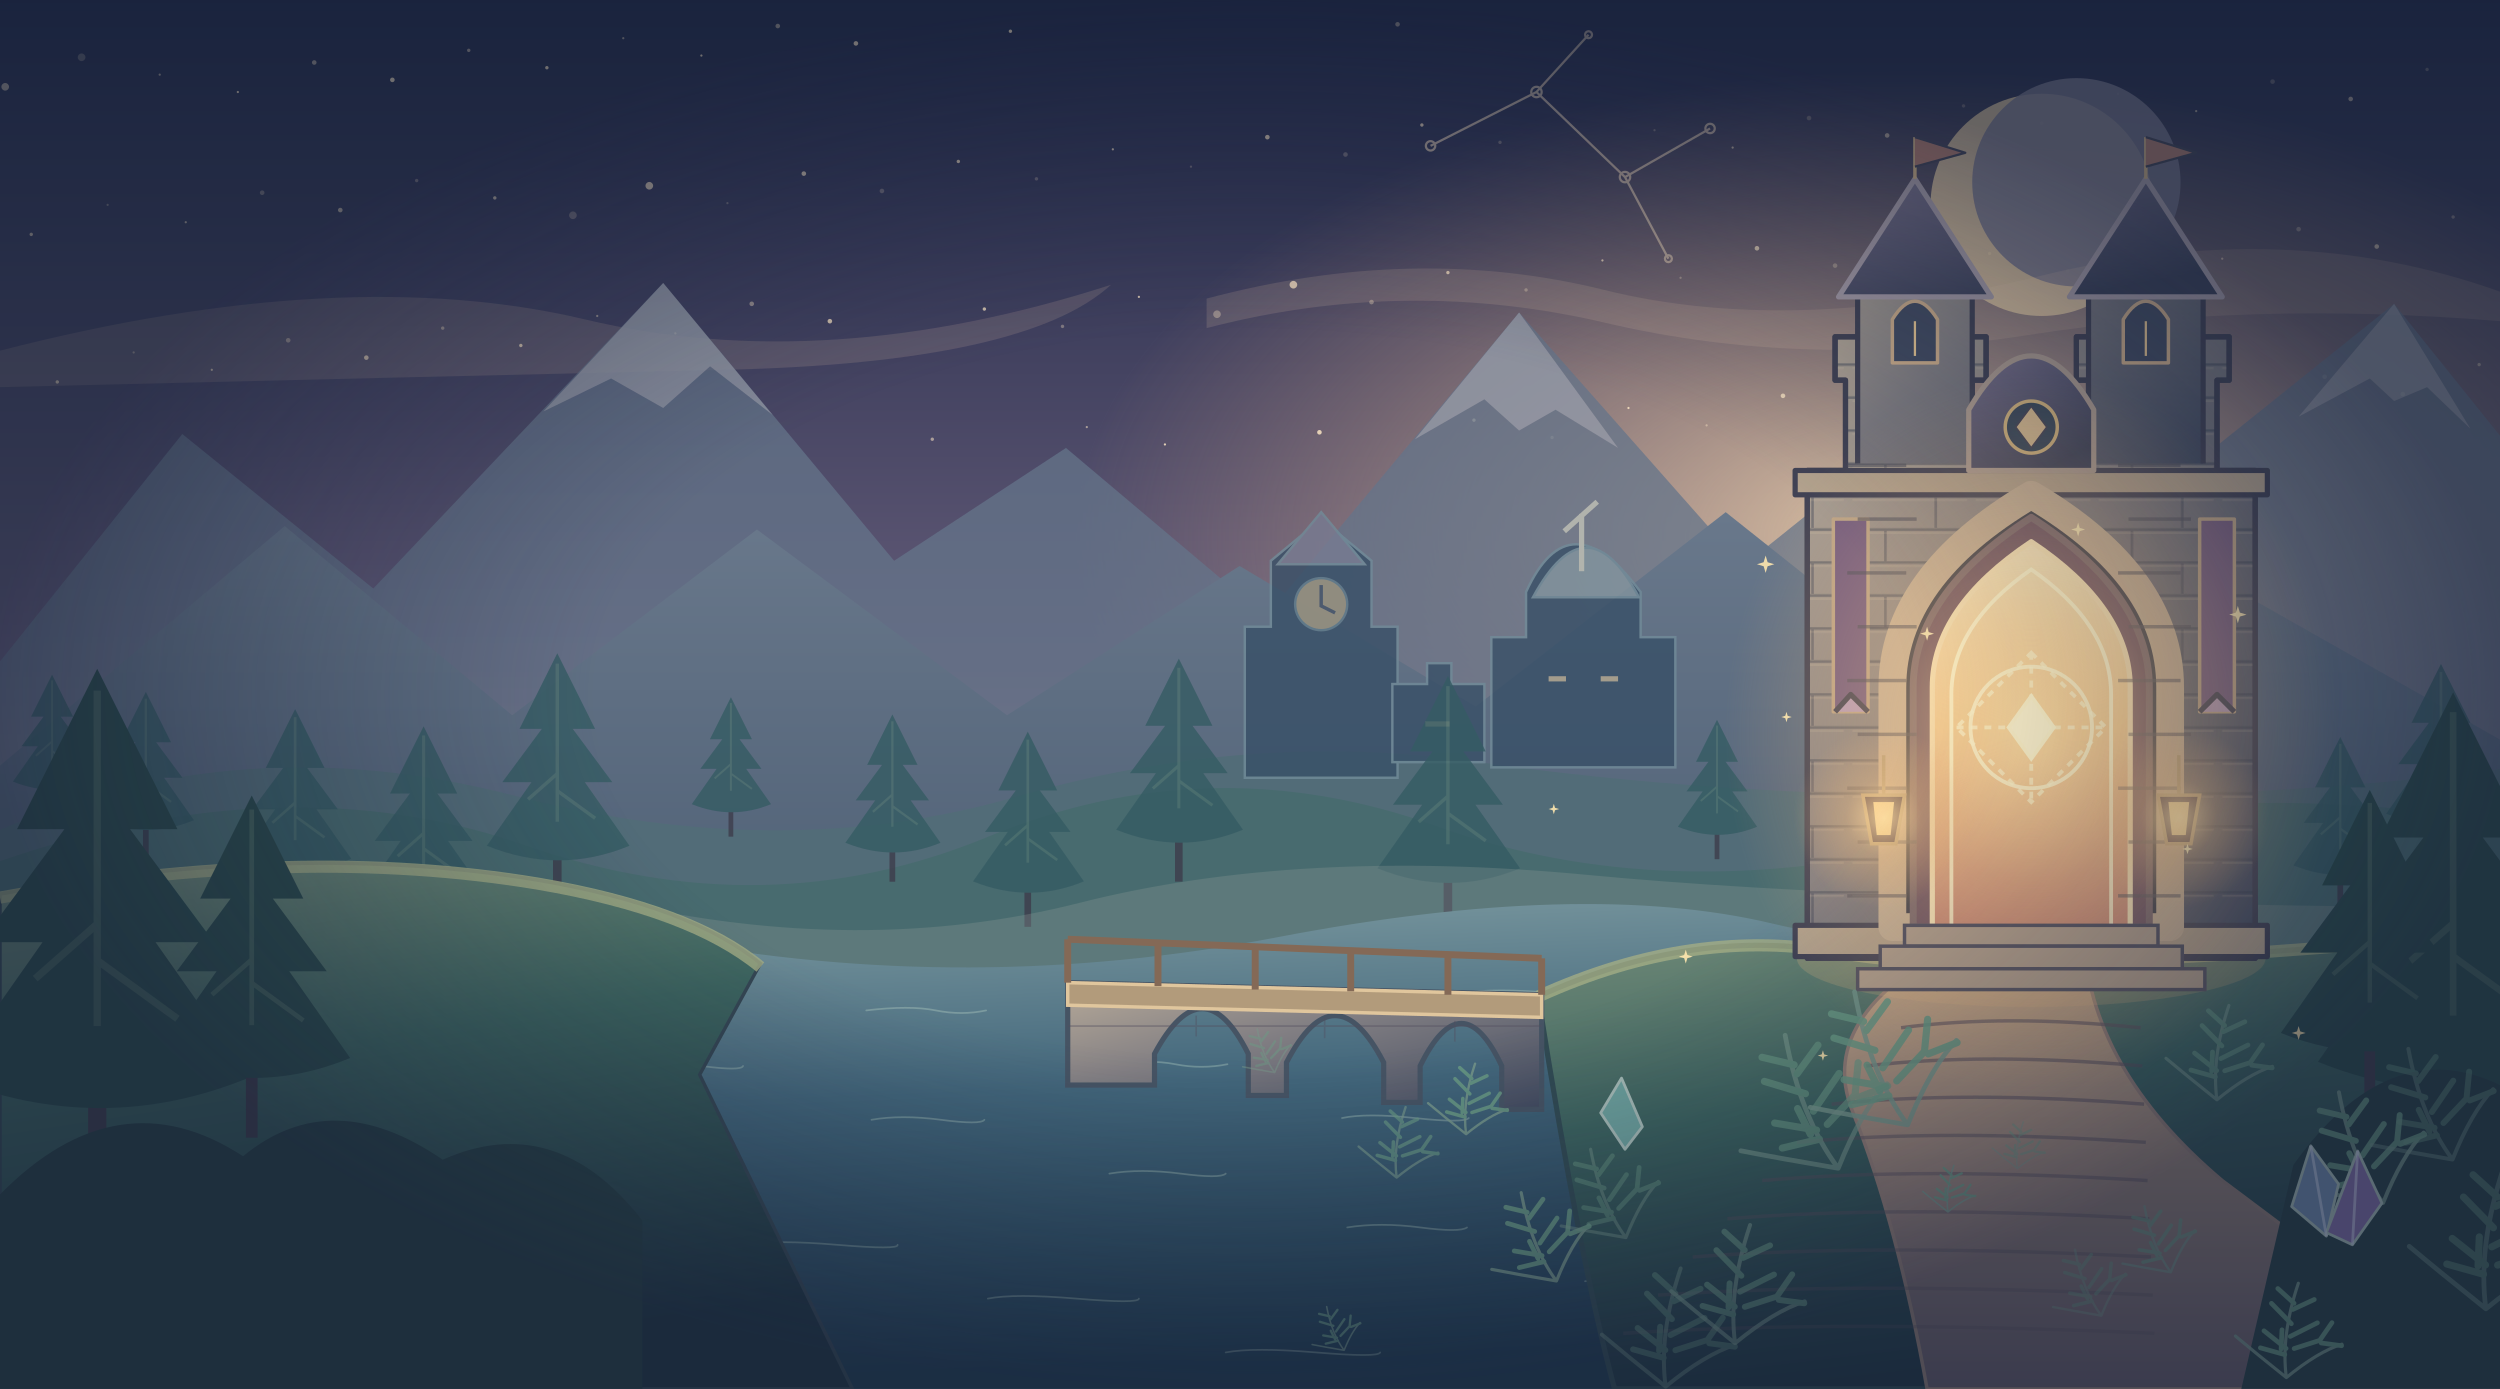
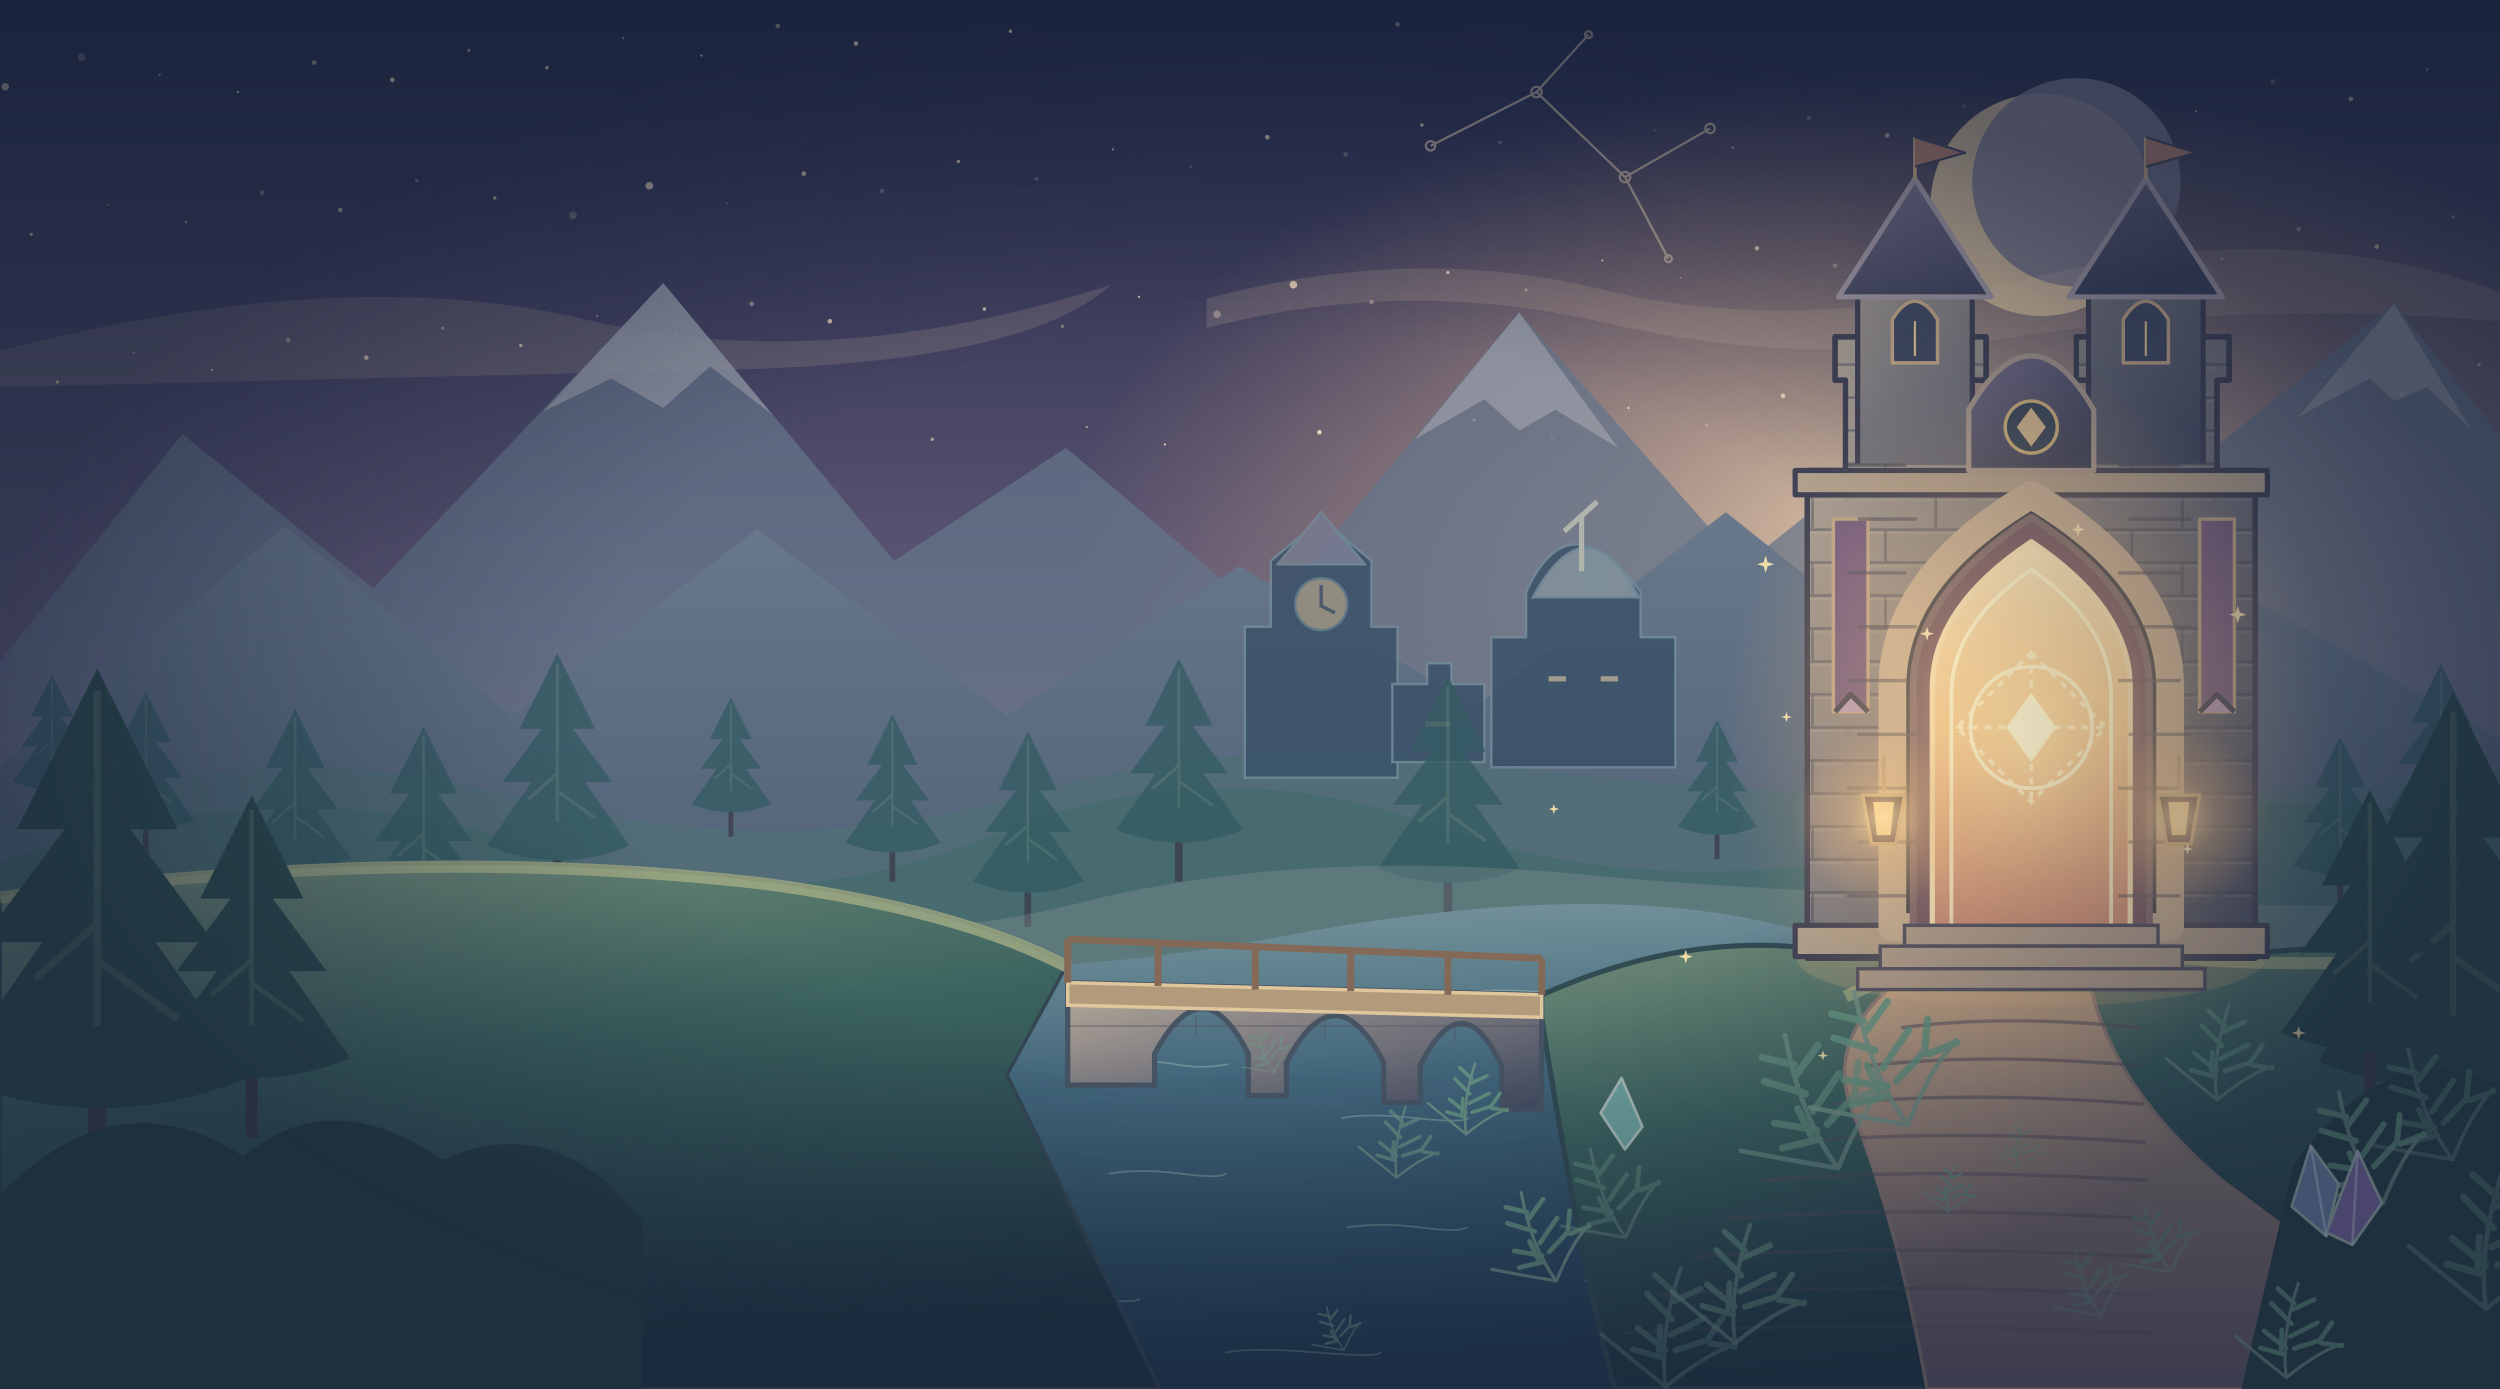
- <svg xmlns="http://www.w3.org/2000/svg" viewBox="0 0 1440 800">
+ <svg xmlns="http://www.w3.org/2000/svg" width="1440" height="800" viewBox="0 0 1440 800">
  <defs>
    <linearGradient id="sky" x2="0%" y2="100%">
      <stop stop-color="#1c2443" />
      <stop offset=".48" stop-color="#645c79" />
      <stop offset=".77" stop-color="#cc9582" />
      <stop offset="1" stop-color="#665670" />
    </linearGradient>
    <radialGradient id="dusk">
      <stop stop-color="#ffe1b3" stop-opacity=".8" />
      <stop offset="1" stop-color="#e7ad8a" stop-opacity="0" />
    </radialGradient>
    <linearGradient id="mountain" x2="0%" y2="100%">
      <stop stop-color="#69788b" />
      <stop offset="1" stop-color="#354961" />
    </linearGradient>
    <linearGradient id="river" x2="20%" y2="100%">
      <stop stop-color="#829fa4" />
      <stop offset=".45" stop-color="#42667b" />
      <stop offset="1" stop-color="#1f3b50" />
    </linearGradient>
    <linearGradient id="bank" x2="25%" y2="100%">
      <stop stop-color="#718a78" />
      <stop offset=".42" stop-color="#3c645f" />
      <stop offset="1" stop-color="#1e3441" />
    </linearGradient>
    <linearGradient id="stone" x2="100%" y2="100%">
      <stop stop-color="#b7aa99" />
      <stop offset=".42" stop-color="#827f83" />
      <stop offset="1" stop-color="#424b60" />
    </linearGradient>
    <linearGradient id="roof" x2="60%" y2="100%">
      <stop stop-color="#80768f" />
      <stop offset="1" stop-color="#3a4057" />
    </linearGradient>
    <linearGradient id="portal" x2="0%" y2="100%">
      <stop stop-color="#fff6cf" />
      <stop offset=".48" stop-color="#fbd397" />
      <stop offset="1" stop-color="#ca8575" />
    </linearGradient>
    <radialGradient id="glow">
      <stop stop-color="#ffdda1" stop-opacity=".85" />
      <stop offset=".42" stop-color="#efbe83" stop-opacity=".37" />
      <stop offset="1" stop-color="#f2b77a" stop-opacity="0" />
    </radialGradient>
    <linearGradient id="path" x2="0%" y2="100%">
      <stop stop-color="#d2b18b" />
      <stop offset="1" stop-color="#655967" />
    </linearGradient>
    <radialGradient id="vignette">
      <stop offset=".52" stop-color="#182239" stop-opacity="0" />
      <stop offset="1" stop-color="#182239" stop-opacity=".55" />
    </radialGradient>
    <pattern id="stonework" width="71" height="38" patternUnits="userSpaceOnUse">
      <path d="M0 1H71M0 20H71M21 1v19m29 0v18" fill="none" stroke="#343d50" stroke-opacity=".4" stroke-width="1.5" />
      <path d="M2 3h66M2 22h66" stroke="#e4cfb2" stroke-opacity=".16" />
    </pattern>
    <g id="pine">
      <path d="M0 9v109" stroke="#3d3c4b" stroke-width="5" />
      <path d="M0-28-22 16h13l-23 31h17l-26 37q42 17 83 0L16 47h16L9 16h13Z" fill="currentColor" />
      <path d="M0-22 0 70m0-28-17 15m17-5 22 16" fill="none" stroke="#a7bd9c" stroke-opacity=".19" stroke-width="2" />
    </g>
    <g id="fern" fill="none" stroke-linecap="round">
      <path d="M0 32Q-9 7-5-28M0 32Q16 12 30 4M0 32Q-22 21-37 13" stroke="#77988a" stroke-width="2" />
      <path d="M-5-15l-12-7m12 11 12-9m-11 18-15-10m16 18 15-12m-16 20-16-8m21 7 14-8m1-1 5-12m-4 14 13-1m-37 10-2-12m5 15-16-1" stroke="#6a9b84" stroke-width="3" />
    </g>
    <g id="lamp">
      <path d="M0 0v23m-12 0h24l-5 28H-7Z" fill="#53424b" stroke="#c2a67b" stroke-width="2" />
      <path d="M-6 27H6L4 46h-8Z" fill="#ffde98" />
      <circle cy="36" r="52" fill="url(#glow)" />
    </g>
  </defs>
  <path d="M0 0H1440V800H0Z" fill="url(#sky)" />
  <ellipse cx="1100" cy="310" rx="480" ry="270" fill="url(#dusk)" />
  <g fill="#f9e4c2">
    <circle cx="47" cy="33" r="2.2" opacity="0.25" />
    <circle cx="240" cy="104" r="0.99" opacity="0.35" />
    <circle cx="433" cy="175" r="1.33" opacity="0.45" />
    <circle cx="626" cy="246" r="0.65" opacity="0.55" />
    <circle cx="819" cy="72" r="0.99" opacity="0.65" />
    <circle cx="1012" cy="143" r="1.33" opacity="0.75" />
    <circle cx="1205" cy="214" r="0.65" opacity="0.85" />
    <circle cx="1398" cy="40" r="0.99" opacity="0.25" />
    <circle cx="151" cy="111" r="1.33" opacity="0.35" />
    <circle cx="344" cy="182" r="0.65" opacity="0.45" />
    <circle cx="537" cy="253" r="0.99" opacity="0.55" />
    <circle cx="730" cy="79" r="1.33" opacity="0.65" />
    <circle cx="923" cy="150" r="0.65" opacity="0.75" />
    <circle cx="1116" cy="221" r="2.2" opacity="0.85" />
    <circle cx="1309" cy="47" r="1.33" opacity="0.25" />
    <circle cx="62" cy="118" r="0.65" opacity="0.35" />
    <circle cx="255" cy="189" r="0.99" opacity="0.45" />
    <circle cx="448" cy="15" r="1.33" opacity="0.55" />
    <circle cx="641" cy="86" r="0.65" opacity="0.65" />
    <circle cx="834" cy="157" r="0.99" opacity="0.75" />
    <circle cx="1027" cy="228" r="1.33" opacity="0.85" />
    <circle cx="1220" cy="54" r="0.65" opacity="0.25" />
    <circle cx="1413" cy="125" r="0.99" opacity="0.35" />
    <circle cx="166" cy="196" r="1.33" opacity="0.45" />
    <circle cx="359" cy="22" r="0.65" opacity="0.55" />
    <circle cx="552" cy="93" r="0.99" opacity="0.65" />
    <circle cx="745" cy="164" r="2.2" opacity="0.75" />
    <circle cx="938" cy="235" r="0.65" opacity="0.85" />
    <circle cx="1131" cy="61" r="0.99" opacity="0.25" />
    <circle cx="1324" cy="132" r="1.33" opacity="0.35" />
    <circle cx="77" cy="203" r="0.65" opacity="0.45" />
    <circle cx="270" cy="29" r="0.99" opacity="0.55" />
    <circle cx="463" cy="100" r="1.33" opacity="0.65" />
    <circle cx="656" cy="171" r="0.65" opacity="0.75" />
    <circle cx="849" cy="242" r="0.99" opacity="0.85" />
    <circle cx="1042" cy="68" r="1.33" opacity="0.25" />
    <circle cx="1235" cy="139" r="0.65" opacity="0.35" />
    <circle cx="1428" cy="210" r="0.99" opacity="0.45" />
    <circle cx="181" cy="36" r="1.33" opacity="0.55" />
    <circle cx="374" cy="107" r="2.2" opacity="0.65" />
    <circle cx="567" cy="178" r="0.99" opacity="0.75" />
    <circle cx="760" cy="249" r="1.33" opacity="0.85" />
    <circle cx="953" cy="75" r="0.65" opacity="0.25" />
    <circle cx="1146" cy="146" r="0.99" opacity="0.35" />
    <circle cx="1339" cy="217" r="1.33" opacity="0.45" />
    <circle cx="92" cy="43" r="0.65" opacity="0.55" />
    <circle cx="285" cy="114" r="0.99" opacity="0.65" />
    <circle cx="478" cy="185" r="1.33" opacity="0.75" />
    <circle cx="671" cy="256" r="0.65" opacity="0.85" />
    <circle cx="864" cy="82" r="0.99" opacity="0.25" />
    <circle cx="1057" cy="153" r="1.33" opacity="0.35" />
    <circle cx="1250" cy="224" r="0.65" opacity="0.45" />
    <circle cx="3" cy="50" r="2.2" opacity="0.55" />
    <circle cx="196" cy="121" r="1.33" opacity="0.65" />
    <circle cx="389" cy="192" r="0.65" opacity="0.75" />
    <circle cx="582" cy="18" r="0.99" opacity="0.85" />
    <circle cx="775" cy="89" r="1.33" opacity="0.25" />
    <circle cx="968" cy="160" r="0.65" opacity="0.35" />
    <circle cx="1161" cy="231" r="0.99" opacity="0.45" />
    <circle cx="1354" cy="57" r="1.33" opacity="0.55" />
    <circle cx="107" cy="128" r="0.65" opacity="0.65" />
    <circle cx="300" cy="199" r="0.99" opacity="0.75" />
    <circle cx="493" cy="25" r="1.33" opacity="0.85" />
    <circle cx="686" cy="96" r="0.65" opacity="0.25" />
    <circle cx="879" cy="167" r="0.99" opacity="0.35" />
    <circle cx="1072" cy="238" r="2.2" opacity="0.45" />
    <circle cx="1265" cy="64" r="0.65" opacity="0.55" />
    <circle cx="18" cy="135" r="0.99" opacity="0.65" />
    <circle cx="211" cy="206" r="1.33" opacity="0.75" />
    <circle cx="404" cy="32" r="0.65" opacity="0.85" />
    <circle cx="597" cy="103" r="0.99" opacity="0.25" />
    <circle cx="790" cy="174" r="1.33" opacity="0.35" />
    <circle cx="983" cy="245" r="0.65" opacity="0.45" />
    <circle cx="1176" cy="71" r="0.99" opacity="0.55" />
    <circle cx="1369" cy="142" r="1.33" opacity="0.65" />
    <circle cx="122" cy="213" r="0.65" opacity="0.75" />
    <circle cx="315" cy="39" r="0.99" opacity="0.85" />
    <circle cx="508" cy="110" r="1.33" opacity="0.25" />
    <circle cx="701" cy="181" r="2.2" opacity="0.35" />
    <circle cx="894" cy="252" r="0.99" opacity="0.45" />
    <circle cx="1087" cy="78" r="1.33" opacity="0.55" />
    <circle cx="1280" cy="149" r="0.65" opacity="0.65" />
    <circle cx="33" cy="220" r="0.99" opacity="0.75" />
    <circle cx="226" cy="46" r="1.33" opacity="0.85" />
    <circle cx="419" cy="117" r="0.65" opacity="0.25" />
    <circle cx="612" cy="188" r="0.99" opacity="0.35" />
    <circle cx="805" cy="14" r="1.33" opacity="0.45" />
    <circle cx="998" cy="85" r="0.65" opacity="0.55" />
    <circle cx="1191" cy="156" r="0.99" opacity="0.65" />
    <circle cx="1384" cy="227" r="1.33" opacity="0.75" />
    <circle cx="137" cy="53" r="0.65" opacity="0.85" />
    <circle cx="330" cy="124" r="2.2" opacity="0.25" />
  </g>
  <circle cx="1176" cy="118" r="64" fill="#f7dbaa" opacity=".74" />
  <circle cx="1196" cy="105" r="60" fill="#77758b" opacity=".84" />
  <g fill="none" stroke="#f0d8b8" stroke-width="1.3" opacity=".55">
    <path d="M824 84 885 53 936 102 985 74M885 53 915 20M936 102l25 47" />
    <circle cx="824" cy="84" r="2.7" />
    <circle cx="885" cy="53" r="3" />
    <circle cx="936" cy="102" r="3" />
    <circle cx="985" cy="74" r="2.7" />
    <circle cx="915" cy="20" r="2" />
    <circle cx="961" cy="149" r="2" />
  </g>
  <g fill="#ffd9b7" opacity=".14">
    <path d="M0 202q198-51 337-18t303-20q-49 45-222 49T0 223Z" />
    <path d="M695 172q120-32 229-5t251-8 265 9v17q-144-12-272 8t-243-7-230 3Z" />
  </g>
  <path d="M0 381 105 250 215 339 382 163 515 323 614 258 729 355 875 180 1004 326 1110 241 1223 300 1379 175 1440 251V800H0Z" fill="#64748a" opacity=".75" />
  <g fill="#b8b4bb" opacity=".46">
    <path d="m382 163-69 74 39-19 30 17 27-24 36 28Z" />
    <path d="m875 180-60 73 40-23 20 18 21-12 36 22Z" />
    <path d="m1379 175-55 65 41-22 14 13 19-8 25 24Z" />
  </g>
  <path d="M0 441 164 303 295 412 436 305 580 412 714 326 850 407 994 295 1116 392 1260 324 1440 426V800H0Z" fill="url(#mountain)" />
  <path d="M0 478q140-60 295-20t290 1 267-20 296 20 292-16v357H0Z" fill="#526c78" />
  <g opacity=".8" fill="#374f66" stroke="#718b98" stroke-width="1.4">
    <path d="M717 448v-87h15v-38l29-24 29 24v38h15v87Z" />
    <path d="M736 325h50l-25-30Z" fill="#777b91" />
    <circle cx="761" cy="348" r="15" fill="#c5ae88" opacity=".7" />
    <path d="M761 337v12l8 4" fill="none" stroke="#465468" stroke-width="2" />
    <path d="M859 442v-75h20v-26q25-55 66 0v26h20v75Z" />
    <path d="M883 344q31-57 61 0Z" fill="#82949d" />
    <path d="M911 329v-33m-10 10 19-17" fill="none" stroke="#c1c2b7" stroke-width="3" />
    <path d="M802 439v-45h20v-12h14v12h19v45Z" />
    <path d="M821 417h14m57-26h10m20 0h10" stroke="#f7d7a5" opacity=".65" stroke-width="3" />
  </g>
  <path d="M0 496q165-57 303-9t266-5 259-6 289 9 323-12v327H0Z" fill="#486b6f" />
  <g color="#355b63" opacity=".8">
    <use href="#pine" transform="translate(30 404) scale(0.55)" />
    <use href="#pine" transform="translate(84 417) scale(0.66)" />
    <use href="#pine" transform="translate(170 430) scale(0.77)" />
    <use href="#pine" transform="translate(244 443) scale(0.88)" />
    <use href="#pine" transform="translate(321 404) scale(0.99)" />
    <use href="#pine" transform="translate(421 417) scale(0.55)" />
    <use href="#pine" transform="translate(514 430) scale(0.66)" />
    <use href="#pine" transform="translate(592 443) scale(0.77)" />
    <use href="#pine" transform="translate(679 404) scale(0.88)" />
    <use href="#pine" transform="translate(834 417) scale(0.99)" />
    <use href="#pine" transform="translate(989 430) scale(0.55)" />
    <use href="#pine" transform="translate(1348 443) scale(0.66)" />
    <use href="#pine" transform="translate(1406 404) scale(0.77)" />
  </g>
  <path d="M0 522q210-36 353-3t269 1 293-16 525 19v277H0Z" fill="#8c9b96" opacity=".3" />
  <path d="M0 538q208-30 383 3t352-1 286-8 419 20v248H0Z" fill="url(#river)" />
  <g fill="none" stroke="#c5dfcd" stroke-linecap="round" opacity=".32">
    <path d="M91 552q14 -3 37 0t22 0" />
    <path d="M228 583q15 -3 38 0t23 0" />
    <path d="M365 614q16 -3 39 0t24 0" />
    <path d="M502 645q17 -3 40 0t25 0" />
    <path d="M639 676q18 -3 41 0t26 0" />
    <path d="M776 707q19 -3 42 0t27 0" />
    <path d="M913 738q20 -3 43 0t28 0" />
    <path d="M1050 769q21 -3 44 0t29 0" />
    <path d="M1187 562q22 -3 45 0t30 0" />
    <path d="M1324 593q23 -3 46 0t31 0" />
    <path d="M21 624q24 -3 47 0t32 0" />
    <path d="M158 655q25 -3 48 0t33 0" />
    <path d="M295 686q26 -3 49 0t34 0" />
    <path d="M432 717q14 -3 50 0t35 0" />
    <path d="M569 748q15 -3 51 0t36 0" />
    <path d="M706 779q16 -3 52 0t37 0" />
    <path d="M843 572q17 -3 53 0t38 0" />
    <path d="M980 603q18 -3 54 0t22 0" />
    <path d="M1117 634q19 -3 55 0t23 0" />
    <path d="M1254 665q20 -3 56 0t24 0" />
    <path d="M1391 696q21 -3 57 0t25 0" />
    <path d="M88 727q22 -3 37 0t26 0" />
    <path d="M225 758q23 -3 38 0t27 0" />
    <path d="M362 789q24 -3 39 0t28 0" />
    <path d="M499 582q25 -3 40 0t29 0" />
    <path d="M636 613q26 -3 41 0t30 0" />
    <path d="M773 644q14 -3 42 0t31 0" />
    <path d="M910 675q15 -3 43 0t32 0" />
    <path d="M1047 706q16 -3 44 0t33 0" />
    <path d="M1184 737q17 -3 45 0t34 0" />
    <path d="M1321 768q18 -3 46 0t35 0" />
    <path d="M18 561q19 -3 47 0t36 0" />
    <path d="M155 592q20 -3 48 0t37 0" />
    <path d="M292 623q21 -3 49 0t38 0" />
  </g>
-   <path d="M0 515q172-31 310-8 88 15 128 48l-35 64 88 181H0Z" fill="url(#bank)" stroke="#344653" stroke-width="2" />
+   <path d="M0 515q242-31 440-8 112 15 175 48l-35 64 88 181H0Z" fill="url(#bank)" stroke="#344653" stroke-width="2" />
  <path d="M886 574q90-41 175-25t379-12v263H930q-20-74-44-226Z" fill="url(#bank)" stroke="#314b53" stroke-width="3" />
-   <path d="M0 517q172-31 310-8 88 15 128 48m448 17q90-41 175-25t379-12" stroke="#a3ad85" stroke-width="7" fill="none" opacity=".8" />
+   <path d="M0 517q242-31 440-8 112 15 175 48m448 17q90-41 175-25t379-12" stroke="#a3ad85" stroke-width="7" fill="none" opacity=".8" />
  <g transform="translate(615 537)">
    <path d="M0 29 273 36v66h-23v-25q-23-49-47 0v21h-21V75q-28-54-56 0v19h-22V70q-26-52-54 0v18H0Z" fill="url(#stone)" stroke="#465464" stroke-width="3" />
    <path d="M0 29 273 36v13L0 42Z" fill="#b29b7b" stroke="#e0c69d" stroke-width="2" />
    <path d="M0 29V4m52 27V6m56 27V8m55 26V10m56 26V12m54 24V15M0 4l273 11" stroke="#846956" stroke-width="4" fill="none" />
    <path d="M0 54h273M74 48v12m74-11v12m75-10v12" stroke="#514e5e" opacity=".4" fill="none" />
  </g>
  <path d="M1138 538h62q3 77 80 142l160 120h-330q-17-95-43-160-23-58 71-102Z" fill="url(#path)" stroke="#957f76" stroke-width="2" />
  <g stroke="#594f5b" stroke-width="2" fill="none">
    <path d="M1115 570q52 -8 117 0" opacity="0.65" />
    <path d="M1095 592q60 -8 138 0" opacity="0.61" />
    <path d="M1075 614q68 -8 159 0" opacity="0.58" />
    <path d="M1055 636q76 -8 180 0" opacity="0.55" />
    <path d="M1035 658q84 -8 201 0" opacity="0.51" />
    <path d="M1015 680q92 -8 222 0" opacity="0.47" />
    <path d="M995 702q100 -8 243 0" opacity="0.44" />
    <path d="M975 724q108 -8 264 0" opacity="0.41" />
    <path d="M955 746q116 -8 285 0" opacity="0.37" />
    <path d="M935 768q124 -8 306 0" opacity="0.33" />
  </g>
  <ellipse cx="1170" cy="552" rx="135" ry="28" fill="#e6ba86" opacity=".22" />
  <g stroke="#414254" stroke-width="3" stroke-linejoin="round">
    <path d="M1041 552V271h22v-52h-6v-25h17v12h18v-12h18v12h17v-12h17v25h-8v52h67v-52h-7v-25h17v12h18v-12h18v12h17v-12h18v25h-7v52h22v281Z" fill="url(#stone)" />
    <path d="M1041 552V271h22v-52h-6v-25h17v12h18v-12h18v12h17v-12h17v25h-8v52h67v-52h-7v-25h17v12h18v-12h18v12h17v-12h18v25h-7v52h22v281Z" fill="url(#stonework)" />
    <path d="M1034 271h272v14h-272ZM1034 533h272v18h-272Z" fill="#b3a28d" />
    <path d="M1070 267V167l33-36 33 36v100M1203 267V167l33-36 33 36v100" fill="url(#stone)" />
    <path d="M1059 171 1103 103 1147 171Zm133 0 44-68 44 68Z" fill="url(#roof)" stroke="#aba0aa" />
    <path d="M1103 103V79m133 24V79" stroke="#d2b385" stroke-width="2" />
    <path d="m1103 79 29 9-29 8m133-17 29 9-29 8" fill="#ad796c" stroke-width="1.3" />
    <path d="M1090 209v-25q13-21 26 0v25Zm133 0v-25q13-21 26 0v25Z" fill="#434c62" stroke="#d3b28d" stroke-width="2" />
    <path d="M1103 185v20m133-20v20" stroke="#f1ce96" stroke-width="1.3" />
    <path d="M1134 271V236q36-62 72 0v35Z" fill="url(#roof)" stroke="#af9e92" />
    <circle cx="1170" cy="246" r="15" fill="#364659" stroke="#d6b77f" stroke-width="2" />
    <path d="m1170 234 9 12-9 12-9-12Z" fill="#d9bd92" stroke-width="1" />
    <path d="M1056 299h20v111h-20Zm211 0h20v111h-20Z" fill="#735c80" stroke="#bca487" stroke-width="2" />
    <path d="m1057 410 9-10 10 10m191 0 10-10 10 10" fill="#b49bba" />
    <path d="M1090 534V396q0-64 80-111 80 47 80 111v138Z" fill="#303647" stroke="#c4b098" stroke-width="16" />
    <path d="M1102 534V396q0-54 68-98 68 44 68 98v138Z" fill="#624a60" stroke="#71616c" stroke-width="4" />
    <path d="M1113 534V396q0-46 57-84 57 38 57 84v138Z" fill="url(#portal)" stroke="#fff0c5" stroke-width="3" />
  </g>
  <g stroke="#494d5c" stroke-opacity=".58" stroke-width="2" fill="none">
    <path d="M1064 268h34m122 0h36" />
    <path d="M1070 299h34m122 0h36" />
    <path d="M1064 330h34m122 0h36" />
    <path d="M1070 361h34m122 0h36" />
    <path d="M1064 392h34m122 0h36" />
    <path d="M1070 423h34m122 0h36" />
    <path d="M1064 454h34m122 0h36" />
    <path d="M1070 485h34m122 0h36" />
    <path d="M1064 516h34m122 0h36" />
  </g>
  <ellipse cx="1170" cy="423" rx="177" ry="208" fill="url(#glow)" />
  <g fill="none" stroke="#fff2c6" stroke-width="2.2">
    <path d="M1124 533V400q0-40 46-72 46 32 46 72v133" opacity=".83" />
    <circle cx="1170" cy="419" r="35" opacity=".83" />
    <path d="m1170 376 43 43-43 43-43-43Zm0 0v86m-43-43h86" opacity=".7" stroke-dasharray="4 4" />
    <path d="m1170 401 13 18-13 18-13-18Z" fill="#fff3cb" />
  </g>
  <g fill="#b8a28c" stroke="#605a63" stroke-width="2">
    <path d="M1097 533h146v12h-146Z" />
    <path d="M1083 545h174v13h-174Z" />
    <path d="M1070 558h200v12h-200Z" />
  </g>
  <use href="#lamp" x="1085" y="435" />
  <use href="#lamp" x="1255" y="435" />
  <g color="#29494a">
    <use href="#pine" transform="translate(1413 452) scale(1.9)" />
    <use href="#pine" transform="translate(1365 490) scale(1.25)" />
    <use href="#pine" transform="translate(56 444) scale(2.1)" />
    <use href="#pine" transform="translate(145 496) scale(1.35)" />
  </g>
  <path d="M0 688q68-69 140-22 51-42 115 2 65-29 115 35v97H0ZM1321 671q55-77 119-46v175h-149Z" fill="#253e43" />
  <g>
    <use href="#fern" transform="translate(730 604) scale(0.45) rotate(-17)" opacity="0.48" />
    <use href="#fern" transform="translate(809 657) scale(0.68) rotate(12)" opacity="0.66" />
    <use href="#fern" transform="translate(888 710) scale(0.91) rotate(-17)" opacity="0.84" />
    <use href="#fern" transform="translate(967 763) scale(1.14) rotate(12)" opacity="0.48" />
    <use href="#fern" transform="translate(1046 631) scale(1.37) rotate(-17)" opacity="0.66" />
    <use href="#fern" transform="translate(1125 684) scale(0.45) rotate(12)" opacity="0.84" />
    <use href="#fern" transform="translate(1204 737) scale(0.68) rotate(-17)" opacity="0.48" />
    <use href="#fern" transform="translate(1283 605) scale(0.91) rotate(12)" opacity="0.66" />
    <use href="#fern" transform="translate(1362 658) scale(1.14) rotate(-17)" opacity="0.84" />
    <use href="#fern" transform="translate(1441 711) scale(1.37) rotate(12)" opacity="0.48" />
    <use href="#fern" transform="translate(770 764) scale(0.45) rotate(-17)" opacity="0.66" />
    <use href="#fern" transform="translate(849 632) scale(0.68) rotate(12)" opacity="0.84" />
    <use href="#fern" transform="translate(928 685) scale(0.91) rotate(-17)" opacity="0.48" />
    <use href="#fern" transform="translate(1007 738) scale(1.14) rotate(12)" opacity="0.66" />
    <use href="#fern" transform="translate(1086 606) scale(1.37) rotate(-17)" opacity="0.84" />
    <use href="#fern" transform="translate(1165 659) scale(0.45) rotate(12)" opacity="0.48" />
    <use href="#fern" transform="translate(1244 712) scale(0.68) rotate(-17)" opacity="0.66" />
    <use href="#fern" transform="translate(1323 765) scale(0.91) rotate(12)" opacity="0.84" />
    <use href="#fern" transform="translate(1402 633) scale(1.14) rotate(-17)" opacity="0.48" />
  </g>
  <g stroke="#aac0ba" stroke-width="1.6" stroke-linejoin="round">
    <path d="m1320 695 11-35 16 22-7 30Z" fill="#738eb1" />
    <path d="m1340 710 18-47 14 30-17 24Z" fill="#866faa" />
    <path d="M1331 660 1340 712m18-49-3 54" stroke="#d3daf1" opacity=".6" />
    <path d="m922 641 12-20 12 28-10 13Z" fill="#6ea49f" />
  </g>
  <g opacity=".9">
    <path d="M1017 320l1.15 3.85 3.85 1.15-3.85 1.15-1.15 3.85-1.15-3.85-3.85-1.15 3.85-1.15Z" fill="#ffe7ae" />
    <path d="M1029 410l0.69 2.31 2.31 0.69-2.31 0.69-0.69 2.31-0.69-2.31-2.31-0.69 2.31-0.69Z" fill="#ffe7ae" />
    <path d="M1110 361l0.92 3.08 3.08 0.92-3.08 0.92-0.92 3.08-0.92-3.08-3.08-0.92 3.08-0.92Z" fill="#ffe7ae" />
    <path d="M1289 349l1.15 3.85 3.85 1.15-3.85 1.15-1.15 3.85-1.15-3.85-3.85-1.15 3.85-1.15Z" fill="#ffe7ae" />
    <path d="M1260 486l0.69 2.31 2.31 0.69-2.31 0.69-0.69 2.31-0.69-2.31-2.31-0.69 2.31-0.69Z" fill="#ffe7ae" />
    <path d="M971 547l0.92 3.08 3.08 0.92-3.08 0.92-0.92 3.08-0.92-3.08-3.08-0.92 3.08-0.92Z" fill="#ffe7ae" />
    <path d="M1324 591l0.92 3.08 3.08 0.92-3.08 0.92-0.92 3.08-0.92-3.08-3.08-0.92 3.08-0.92Z" fill="#ffe7ae" />
    <path d="M895 463l0.69 2.31 2.31 0.69-2.31 0.69-0.69 2.31-0.69-2.31-2.31-0.69 2.31-0.69Z" fill="#ffe7ae" />
    <path d="M1197 301l0.92 3.08 3.08 0.92-3.08 0.92-0.92 3.08-0.92-3.08-3.08-0.92 3.08-0.92Z" fill="#ffe7ae" />
    <path d="M1050 605l0.69 2.31 2.31 0.69-2.31 0.69-0.69 2.31-0.69-2.31-2.31-0.69 2.31-0.69Z" fill="#ffe7ae" />
  </g>
  <rect width="1440" height="800" fill="url(#vignette)" />
</svg>
